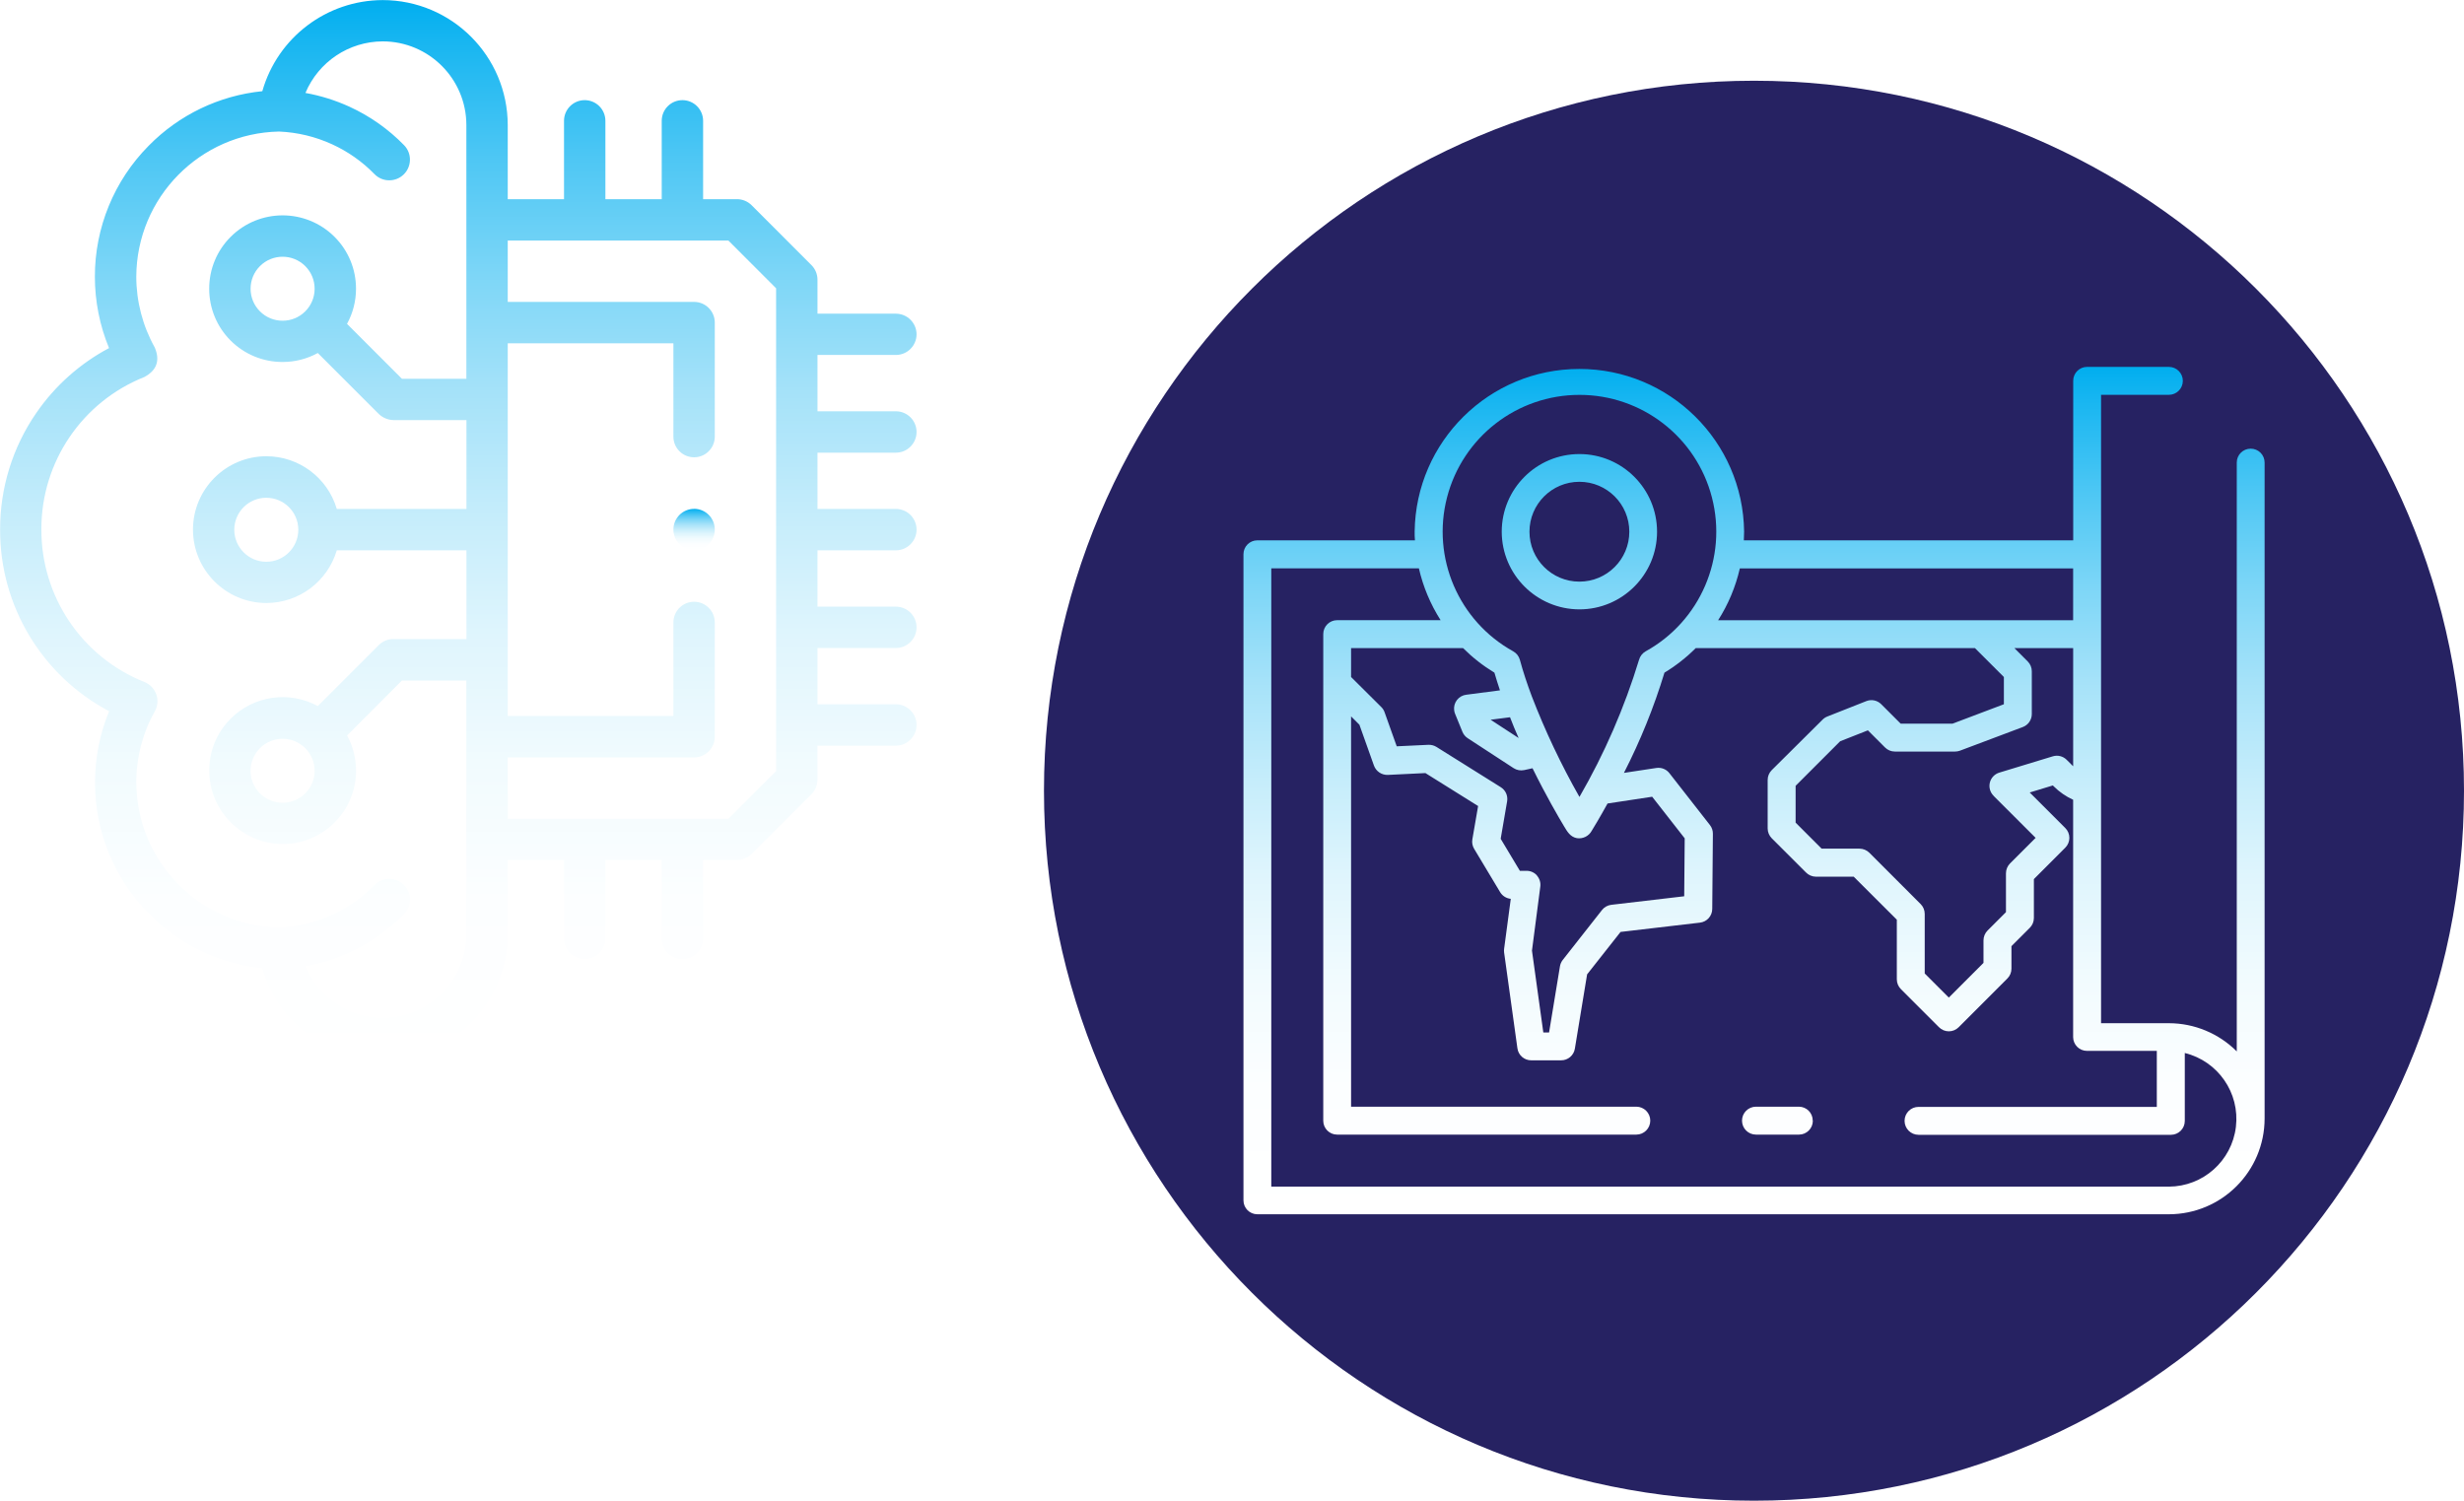
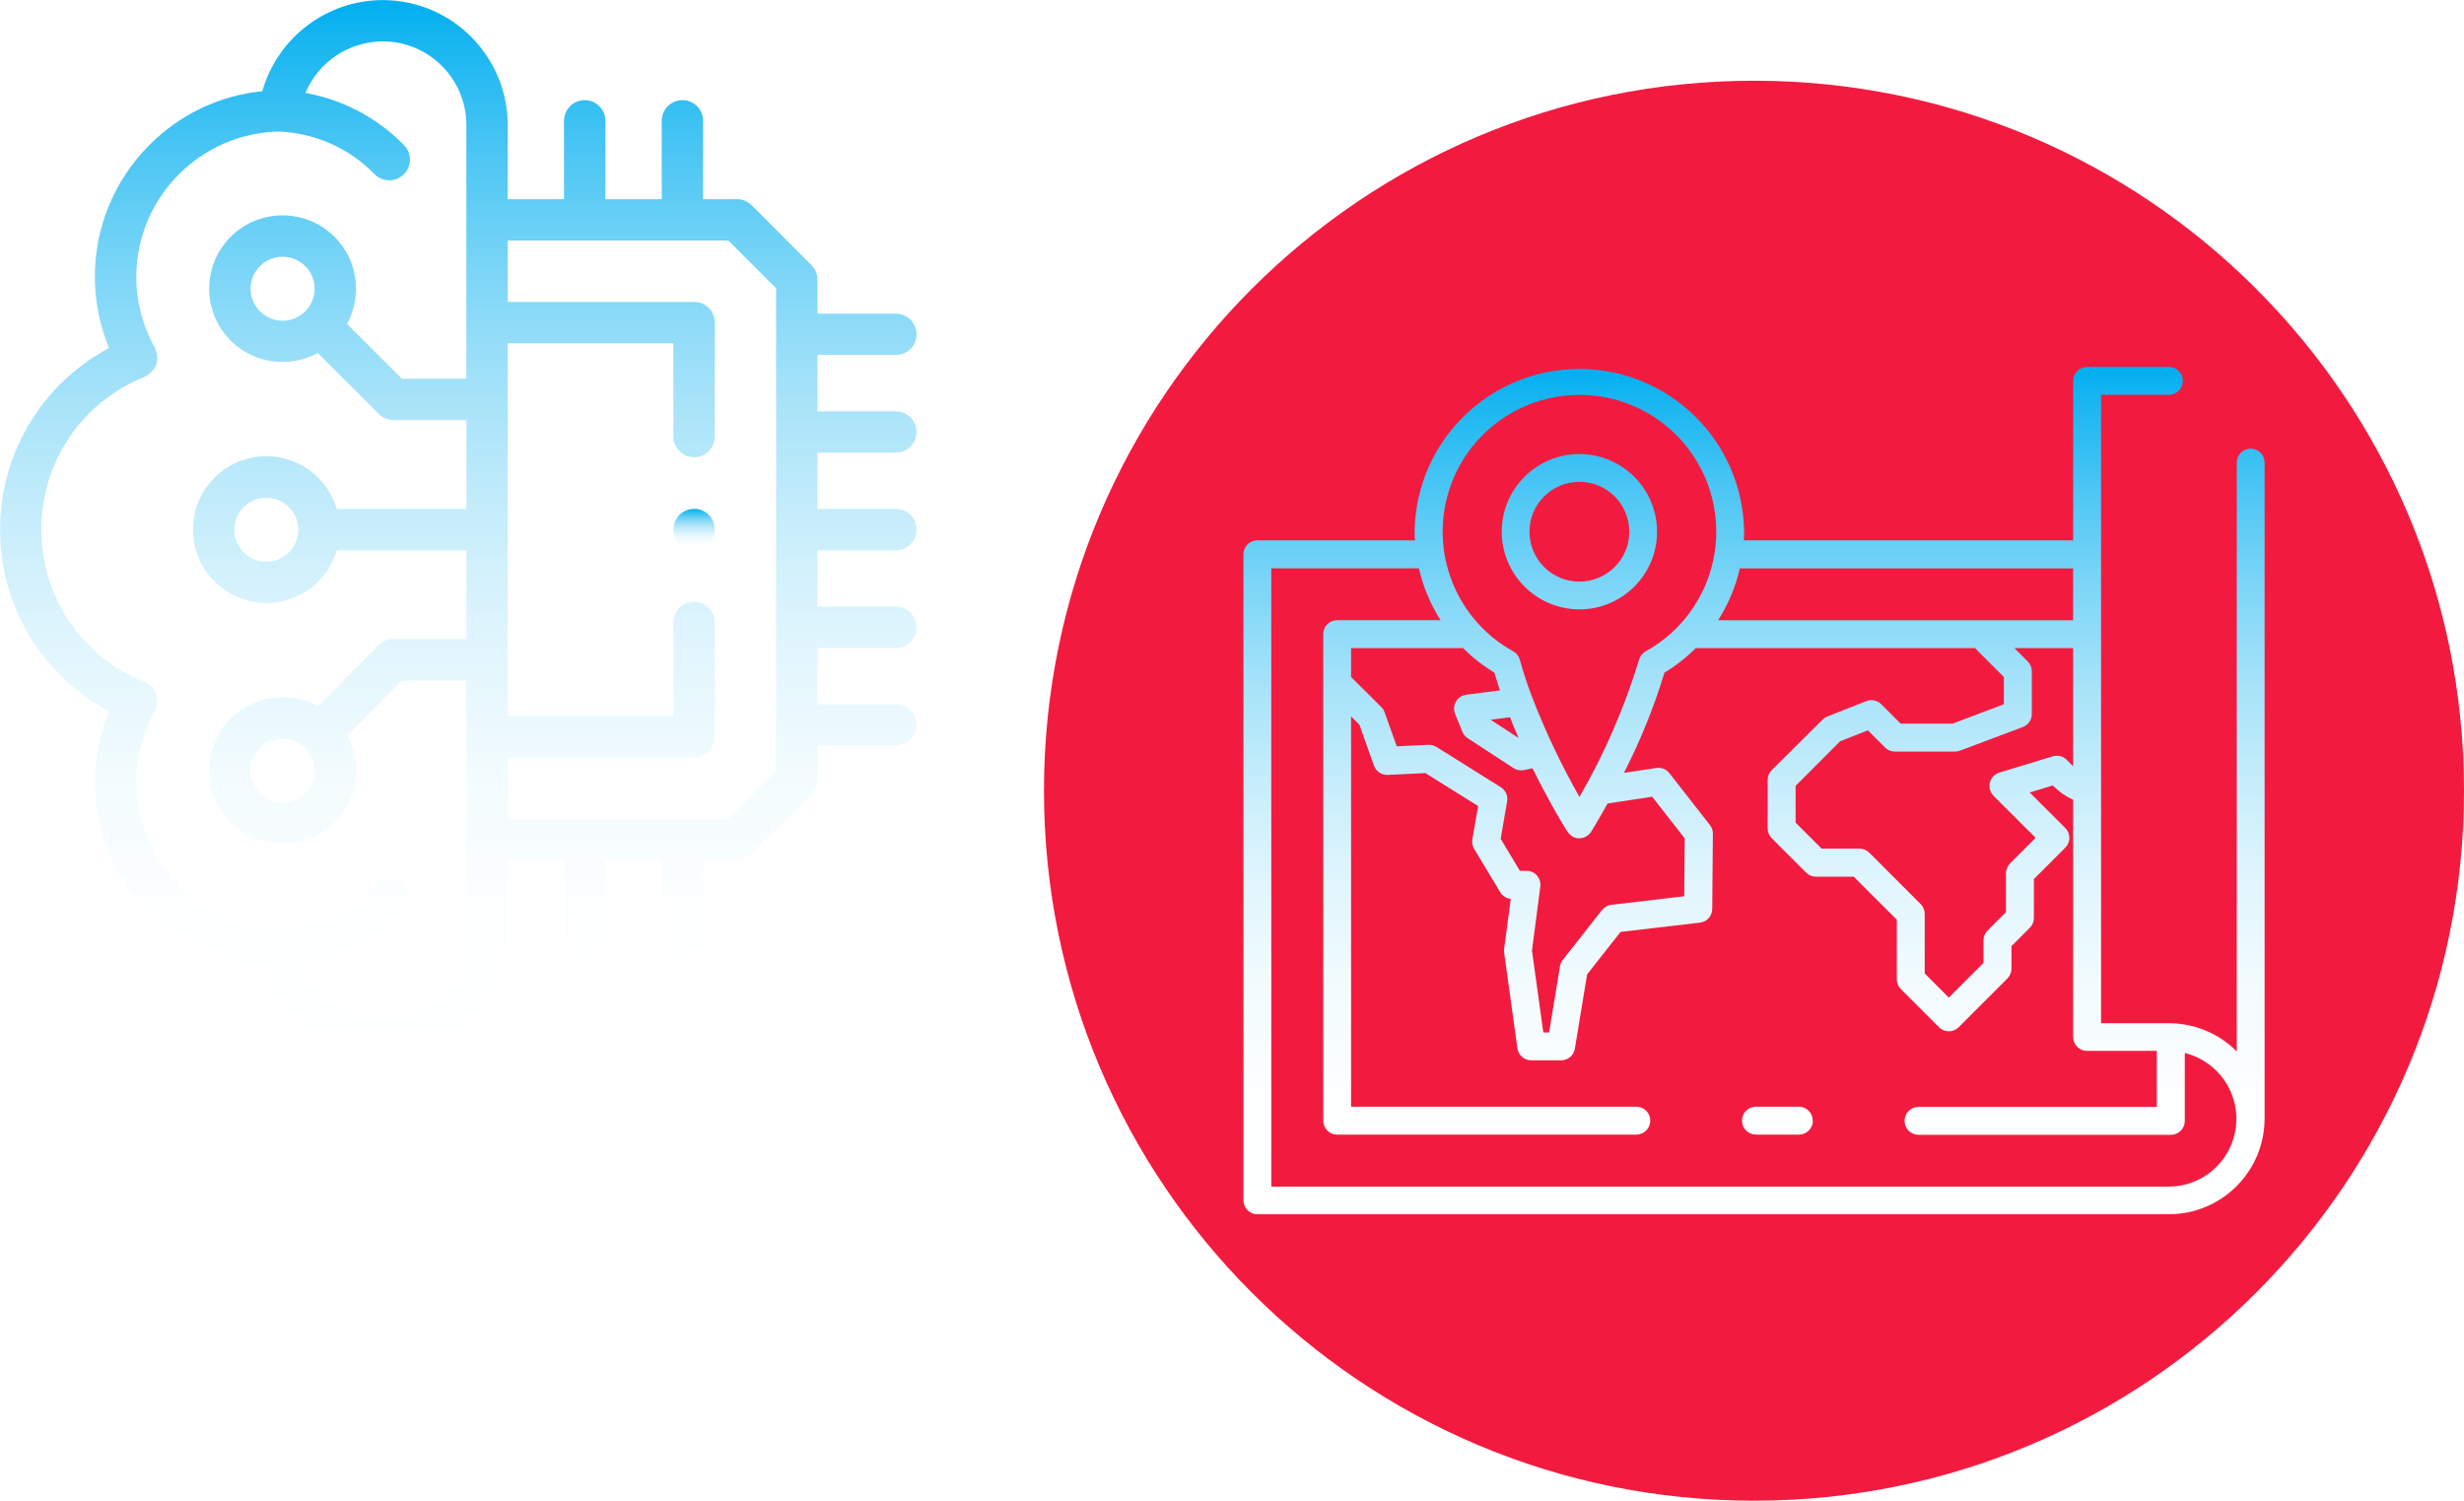
<svg xmlns="http://www.w3.org/2000/svg" xmlns:xlink="http://www.w3.org/1999/xlink" id="Capa_1" data-name="Capa 1" viewBox="0 0 888.41 541.11">
  <defs>
-     <style>.cls-1{fill:#262262;}.cls-2{fill:url(#linear-gradient);}.cls-3{fill:url(#linear-gradient-2);}.cls-4{fill:url(#linear-gradient-3);}</style>
+     <style>.cls-1{fill:#F21B3F;}.cls-2{fill:url(#linear-gradient);}.cls-3{fill:url(#linear-gradient-2);}.cls-4{fill:url(#linear-gradient-3);}</style>
    <linearGradient id="linear-gradient" x1="-210.68" y1="353.84" x2="-210.68" y2="-28.11" gradientUnits="userSpaceOnUse">
      <stop offset="0" stop-color="#fff" />
      <stop offset="0.15" stop-color="#fcfeff" />
      <stop offset="0.28" stop-color="#f1fbfe" />
      <stop offset="0.4" stop-color="#dff5fd" />
      <stop offset="0.51" stop-color="#c6edfb" />
      <stop offset="0.63" stop-color="#a5e2f9" />
      <stop offset="0.74" stop-color="#7dd6f7" />
      <stop offset="0.85" stop-color="#4ec7f4" />
      <stop offset="0.96" stop-color="#18b6f1" />
      <stop offset="1" stop-color="#00aeef" />
    </linearGradient>
    <linearGradient id="linear-gradient-2" x1="-125.65" y1="170.31" x2="-125.65" y2="155.38" xlink:href="#linear-gradient" />
    <linearGradient id="linear-gradient-3" x1="76.63" y1="374.54" x2="76.63" y2="450.95" gradientTransform="matrix(4, 0, 0, -4, -50, 1908)" xlink:href="#linear-gradient" />
  </defs>
  <circle class="cls-1" cx="632.41" cy="285.11" r="256" />
  <path class="cls-2" d="M-52.9,135.11a7.46,7.46,0,0,0,7.46-7.46,7.46,7.46,0,0,0-7.46-7.46H-81.16V99.88H-52.9a7.46,7.46,0,0,0,7.46-7.46A7.46,7.46,0,0,0-52.9,85H-81.16V72.75a7.46,7.46,0,0,0-2.18-5.27l-21.57-21.59a7.46,7.46,0,0,0-5.28-2.18H-122.4V15.47A7.46,7.46,0,0,0-129.86,8a7.46,7.46,0,0,0-7.46,7.46V43.71h-20.31V15.47A7.46,7.46,0,0,0-165.09,8a7.46,7.46,0,0,0-7.46,7.46V43.71h-20.29V17a45.14,45.14,0,0,0-45.09-45.08,45.27,45.27,0,0,0-43.4,32.85,66.76,66.76,0,0,0-40.95,19.65A66.91,66.91,0,0,0-341.7,71.68a67.53,67.53,0,0,0,5.1,25.72,74,74,0,0,0-26.27,23.45,73.76,73.76,0,0,0-13,42,73.79,73.79,0,0,0,39.3,65.48,67.49,67.49,0,0,0-5.08,25.7,66.86,66.86,0,0,0,19.41,47.28A66.78,66.78,0,0,0-281.33,321a45.28,45.28,0,0,0,43.41,32.86,45.13,45.13,0,0,0,45.08-45.08V282h20.29v28.25a7.46,7.46,0,0,0,7.46,7.46,7.46,7.46,0,0,0,7.46-7.46V282h20.31v28.25a7.46,7.46,0,0,0,7.46,7.46,7.46,7.46,0,0,0,7.46-7.46V282h12.21a7.47,7.47,0,0,0,5.28-2.19l21.57-21.56A7.46,7.46,0,0,0-81.16,253V240.75H-52.9a7.46,7.46,0,0,0,7.46-7.46,7.46,7.46,0,0,0-7.46-7.46H-81.16V205.55H-52.9a7.46,7.46,0,0,0,7.46-7.46,7.46,7.46,0,0,0-7.46-7.46H-81.16V170.32H-52.9a7.46,7.46,0,0,0,7.46-7.46,7.46,7.46,0,0,0-7.46-7.46H-81.16V135.11Zm-185,203.81a30.29,30.29,0,0,1-27.86-18.6,65.68,65.68,0,0,0,15.85-5,66,66,0,0,0,19.7-13.84,7.45,7.45,0,0,0-.11-10.55,7.45,7.45,0,0,0-10.55.11,51.21,51.21,0,0,1-15.27,10.72,50.53,50.53,0,0,1-19.14,4.6A52.54,52.54,0,0,1-326.77,254a52.28,52.28,0,0,1,6.67-25.61,7.44,7.44,0,0,0,.54-6.13,7.49,7.49,0,0,0-4.26-4.45,59,59,0,0,1-37.17-55,58.93,58.93,0,0,1,37.17-55q6.65-3.6,3.73-10.58a52.48,52.48,0,0,1-6.68-25.63A52.55,52.55,0,0,1-275.3,19.32a51.08,51.08,0,0,1,19.14,4.6A50.85,50.85,0,0,1-240.9,34.66a7.43,7.43,0,0,0,5.34,2.25,7.46,7.46,0,0,0,5.21-2.12,7.46,7.46,0,0,0,.13-10.55,65.63,65.63,0,0,0-19.73-13.89A66.49,66.49,0,0,0-265.78,5.4a30.3,30.3,0,0,1,27.86-18.59A30.19,30.19,0,0,1-207.76,17v91.46H-231l-19.79-19.79A26.26,26.26,0,0,0-247.55,76a26.3,26.3,0,0,0-7.75-18.72,26.51,26.51,0,0,0-37.43,0A26.3,26.3,0,0,0-300.48,76a26.28,26.28,0,0,0,7.75,18.71A26.39,26.39,0,0,0-274,102.41a26.45,26.45,0,0,0,12.68-3.23l22,22a7.94,7.94,0,0,0,5.27,2.18h26.32V155.4h-46.75a26.5,26.5,0,0,0-25.39-19,26.48,26.48,0,0,0-26.46,26.45,26.5,26.5,0,0,0,26.46,26.47,26.52,26.52,0,0,0,25.39-19h46.75v32h-26.32a4.22,4.22,0,0,0-.53,0,7.35,7.35,0,0,0-4.74,2.16l-22,22a26.52,26.52,0,0,0-31.39,4.51,26.3,26.3,0,0,0-7.75,18.73,26.22,26.22,0,0,0,7.75,18.68A26.39,26.39,0,0,0-274,276.21a26.38,26.38,0,0,0,18.7-7.73,26.22,26.22,0,0,0,7.76-18.69,26.34,26.34,0,0,0-3.23-12.7L-231,217.28h23.23v91.48a30.2,30.2,0,0,1-30.17,30.16ZM-262.47,76a11.47,11.47,0,0,1-3.38,8.16,11.56,11.56,0,0,1-16.33,0A11.47,11.47,0,0,1-285.56,76a11.47,11.47,0,0,1,3.38-8.16,11.56,11.56,0,0,1,16.33,0A11.47,11.47,0,0,1-262.47,76Zm-5.88,86.9a11.56,11.56,0,0,1-11.55,11.55,11.56,11.56,0,0,1-11.54-11.55,11.55,11.55,0,0,1,11.54-11.53A11.55,11.55,0,0,1-268.35,162.86Zm5.88,86.92a11.42,11.42,0,0,1-3.38,8.14,11.57,11.57,0,0,1-16.34,0,11.41,11.41,0,0,1-3.37-8.13,11.51,11.51,0,0,1,3.38-8.17,11.56,11.56,0,0,1,16.33,0h0a11.47,11.47,0,0,1,3.38,8.16Zm166.39.11-17.2,17.2h-79.56V245h67.19a7.46,7.46,0,0,0,7.46-7.46V196.33a7.46,7.46,0,0,0-7.46-7.46,7.46,7.46,0,0,0-7.46,7.46v33.73h-59.73V95.67h59.73v33.65a7.46,7.46,0,0,0,7.46,7.46,7.46,7.46,0,0,0,7.46-7.46V88.21a7.46,7.46,0,0,0-7.46-7.46h-67.19V58.63h79.56l17.2,17.21Z" transform="translate(375.91 28.11)" />
  <path class="cls-3" d="M-125.65,155.38a7.46,7.46,0,0,0-7.46,7.46v0a7.45,7.45,0,0,0,7.46,7.45,7.47,7.47,0,0,0,7.46-7.47,7.46,7.46,0,0,0-7.46-7.46Z" transform="translate(375.91 28.11)" />
  <g id="Layer_2" data-name="Layer 2">
    <path class="cls-4" d="M435.57,133.67a5,5,0,0,0-5,5V351a34.67,34.67,0,0,0-24.45-10.17H381.64V114.25h24.45a5,5,0,0,0,0-10.07H376.6a5,5,0,0,0-5,5v57.54H252.84c0-1.06.1-2.11.1-3.17a59.4,59.4,0,0,0-118.79,0c0,1.07,0,2.12.11,3.17H77.43a5,5,0,0,0-5,5v233a5,5,0,0,0,5,5H406.09a34.56,34.56,0,0,0,34.52-34.52V138.7A5,5,0,0,0,435.57,133.67Zm-92.7,125.17L358.05,274l-9.23,9.22a5.07,5.07,0,0,0-1.47,3.56v14l-6.62,6.62a5.08,5.08,0,0,0-1.48,3.56v8.12l-12.51,12.51-8.68-8.69V301.43a5,5,0,0,0-1.47-3.56l-18.5-18.51a5.07,5.07,0,0,0-3.56-1.47H280.89l-9.38-9.38V255.23l16.06-16.06,10-3.94,6.17,6.17a5,5,0,0,0,3.56,1.48H329a5.14,5.14,0,0,0,1.78-.32l22.62-8.51a5,5,0,0,0,3.27-4.71v-15.4a5,5,0,0,0-1.48-3.56l-4.8-4.8h21.19v42.61l-2.33-2.33a5,5,0,0,0-5-1.26L345,250.46a5,5,0,0,0-2.09,8.38Zm28.7-82v18.69h-128a59.39,59.39,0,0,0,7.83-18.69Zm-178-62.57a49.31,49.31,0,0,1,23.89,92.46,5.07,5.07,0,0,0-2.41,3.08,236.51,236.51,0,0,1-21.48,49.43,270.65,270.65,0,0,1-17.21-36.35c-1.61-4.29-3.07-8.65-4.27-13.08a5,5,0,0,0-2.42-3.08,49.32,49.32,0,0,1,23.9-92.46ZM178.3,287.61a5,5,0,0,0-3.78-1.73h-2.43l-6.92-11.54,2.32-13.5a5,5,0,0,0-2.3-5.12L142,241.2a5.14,5.14,0,0,0-2.91-.75l-11.4.54-4.38-12.28a4.88,4.88,0,0,0-1.18-1.87L111.23,216V205.58h40.38a60.12,60.12,0,0,0,11.3,8.85c.62,2.14,1.3,4.27,2,6.38l-12.14,1.58a5,5,0,0,0-4.37,5.63,5.15,5.15,0,0,0,.34,1.28l2.64,6.47a5,5,0,0,0,1.91,2.3l16.54,10.79a5.09,5.09,0,0,0,3.82.7l3-.66c4.83,9.8,9.27,17.44,11.36,20.91,1.15,1.9,2.22,3.83,4.6,4.29a5.19,5.19,0,0,0,5.39-2.66c.68-1.1,2.83-4.63,5.7-9.83l16.09-2.44,11.73,15-.18,20.89-26.28,3.08a5,5,0,0,0-3.37,1.89l-14.15,18a5.13,5.13,0,0,0-1,2.3l-3.92,23.83h-2.08l-4.09-29.5,3-23.06a5,5,0,0,0-1.21-4ZM171.64,238l-10.1-6.59,7-.9C169.5,233.07,170.56,235.56,171.64,238ZM406.09,399.76H82.46V176.82h53.22a59.39,59.39,0,0,0,7.83,18.69H106.2a5,5,0,0,0-5,5V376a5,5,0,0,0,5,5H214.07a5,5,0,0,0,0-10.07H111.23V230.2l3,3,5.25,14.75a5.13,5.13,0,0,0,5,3.35l13.55-.66,19,11.88-2.07,12a5,5,0,0,0,.65,3.45l9.35,15.58a5,5,0,0,0,3.85,2.43L166.41,314a5.08,5.08,0,0,0,0,1.35l4.79,34.52a5,5,0,0,0,5,4.34h10.72a5,5,0,0,0,5-4.22l4.41-26.77,12.06-15.3L237,304.57a5,5,0,0,0,4.45-4.95l.23-27.1a5,5,0,0,0-1.07-3.15L226,250.67a5,5,0,0,0-4.72-1.87l-11.67,1.77a220.05,220.05,0,0,0,14.61-36.14,59.38,59.38,0,0,0,11.29-8.86H336.16L346.6,216v9.82l-18.51,7h-18.7l-7-7a5,5,0,0,0-5.41-1.12l-14,5.53a5,5,0,0,0-1.73,1.12L262.9,249.58a5,5,0,0,0-1.47,3.56v17.44a5.07,5.07,0,0,0,1.47,3.56l12.34,12.33A5.08,5.08,0,0,0,278.8,288h13.66L308,303.51V325a5,5,0,0,0,1.48,3.55l13.72,13.72a5,5,0,0,0,7.11,0h0l17.54-17.55a5,5,0,0,0,1.48-3.56v-8.11l6.62-6.62a5,5,0,0,0,1.47-3.56v-14l11.31-11.32a5,5,0,0,0,0-7.11h0l-12.81-12.8,8.34-2.54.38.38a23.84,23.84,0,0,0,6.93,4.78v85.55a5,5,0,0,0,5,5h25.17V371H315.83a5,5,0,0,0,0,10.07h91a5,5,0,0,0,5-5V351.57a24.45,24.45,0,0,1-5.75,48.19ZM193.55,191.61a28,28,0,1,0-28-28h0A28.06,28.06,0,0,0,193.55,191.61Zm0-46a18,18,0,1,1-18,18h0a18,18,0,0,1,18-18ZM277.72,376a5,5,0,0,1-5,5H257.22a5,5,0,0,1,0-10.07h15.46a5,5,0,0,1,5,5Z" transform="translate(375.91 28.11)" />
  </g>
</svg>
